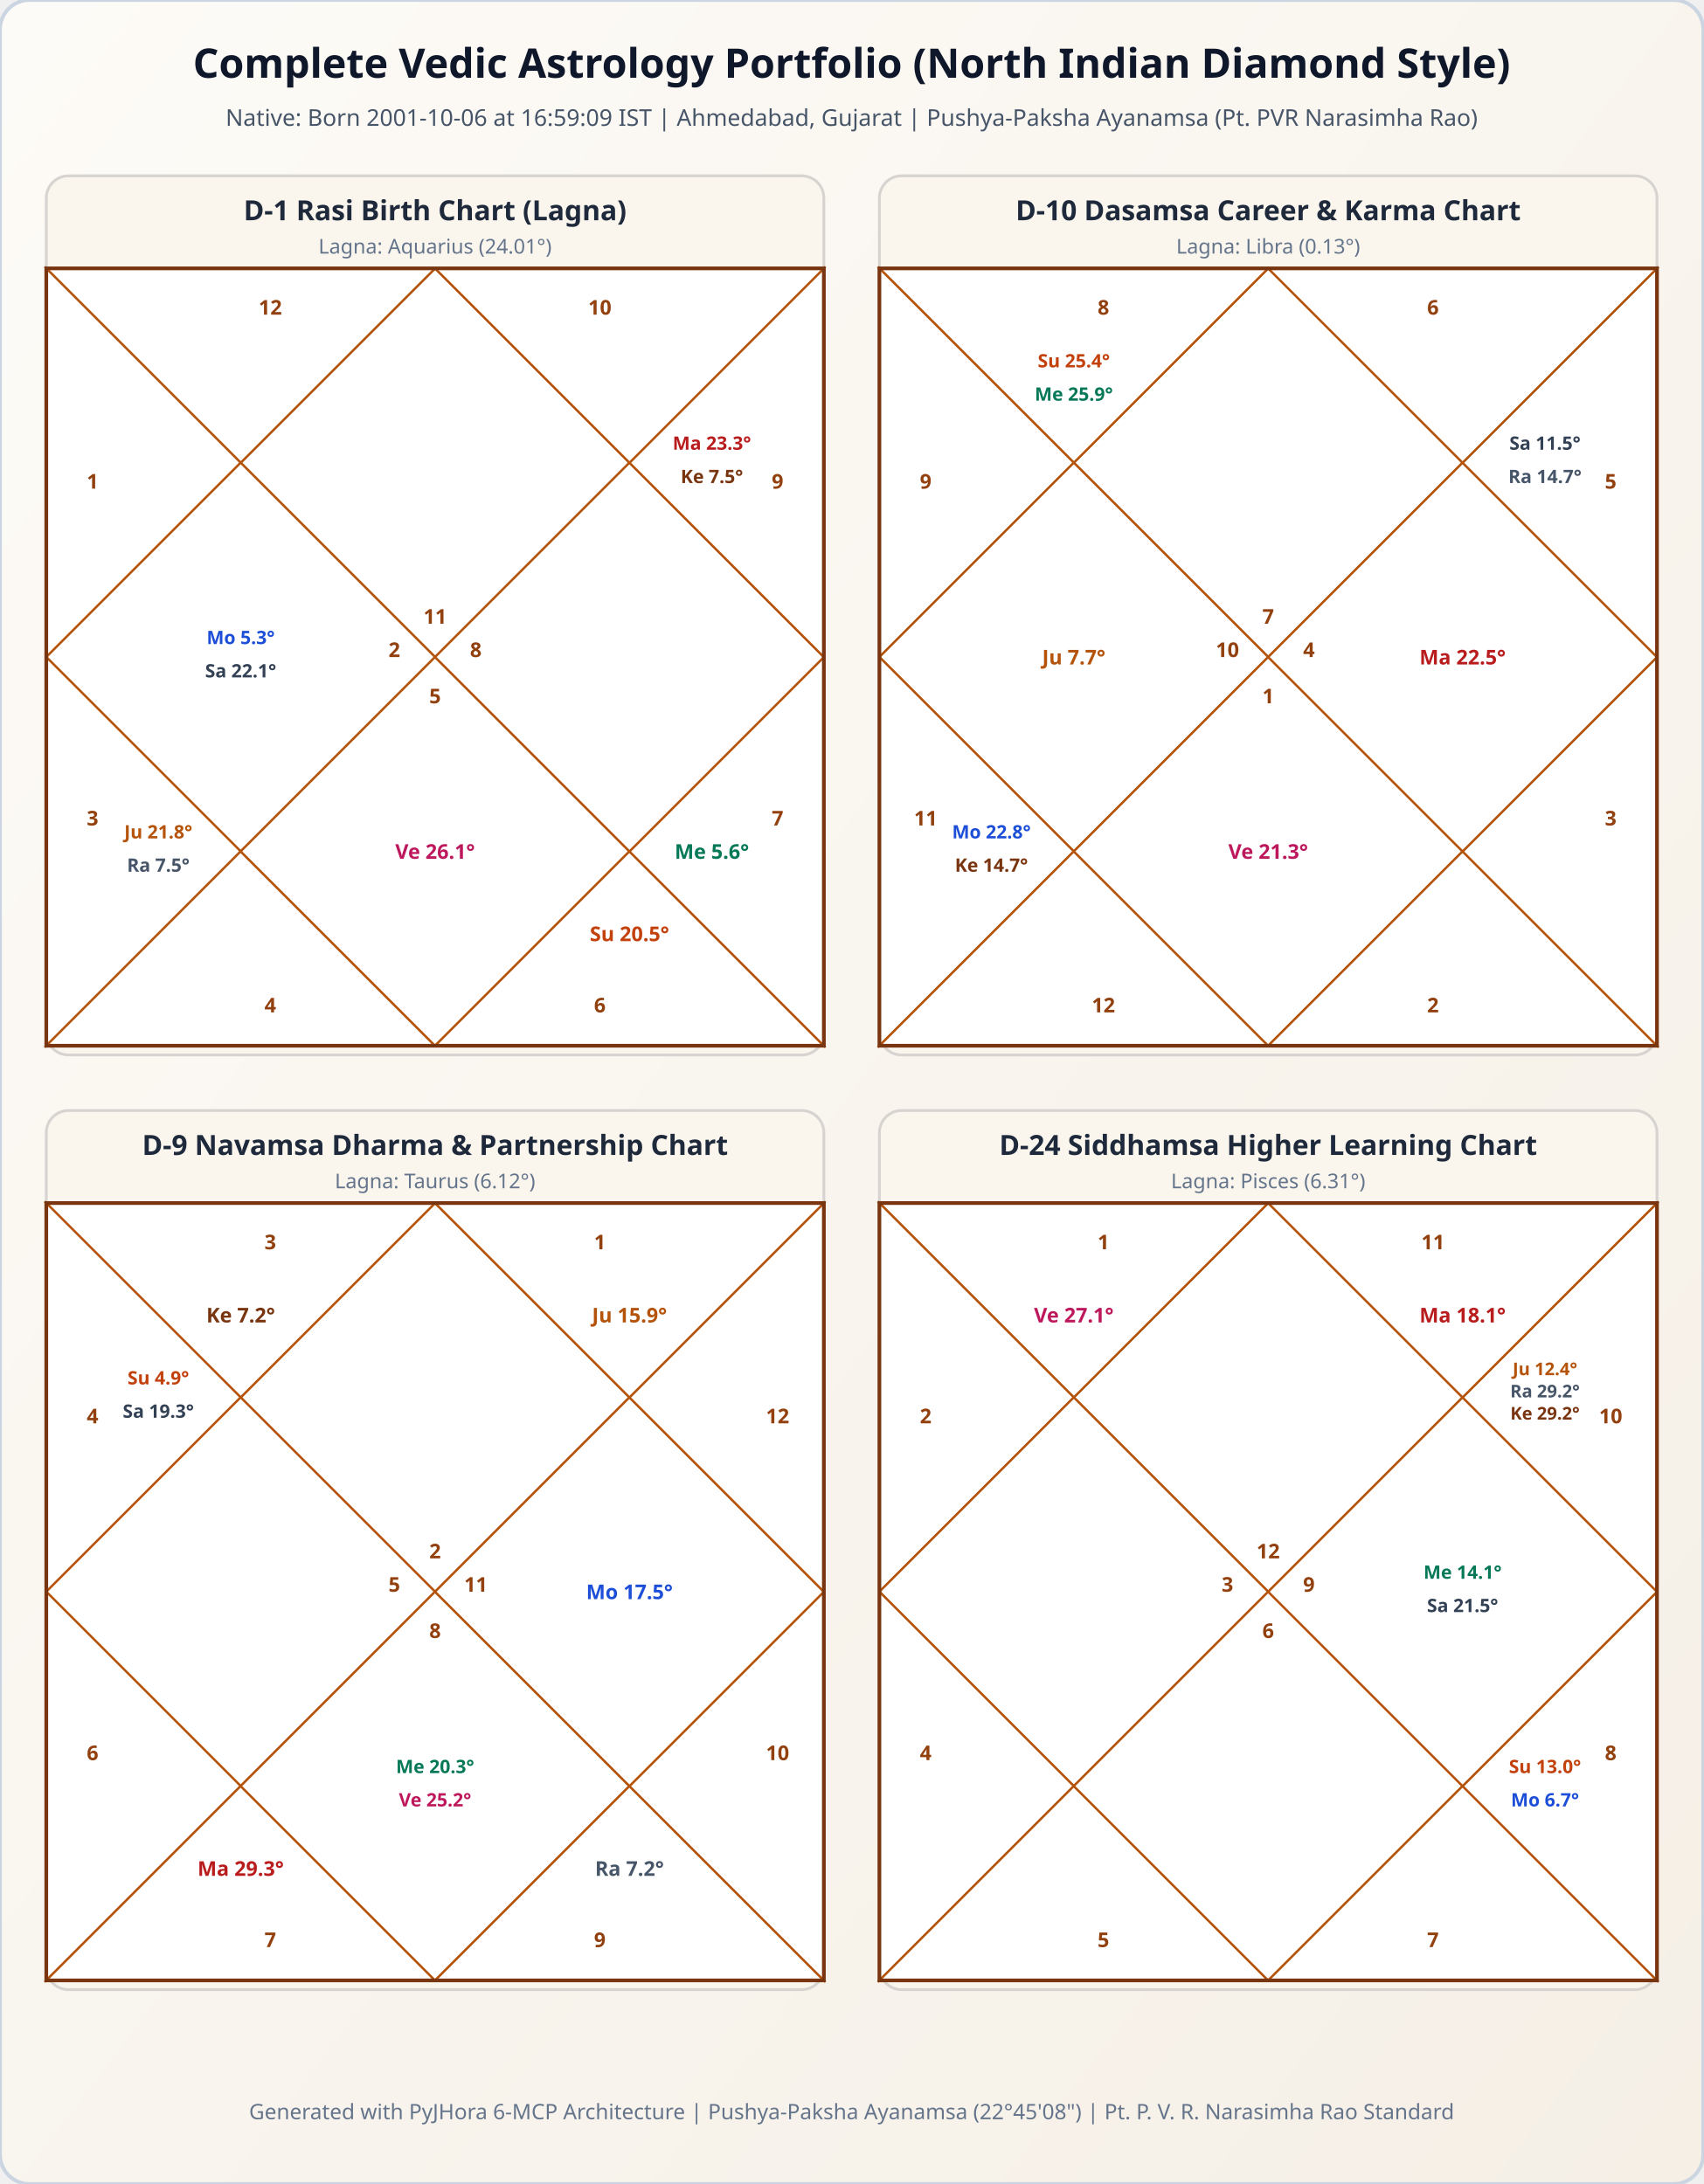
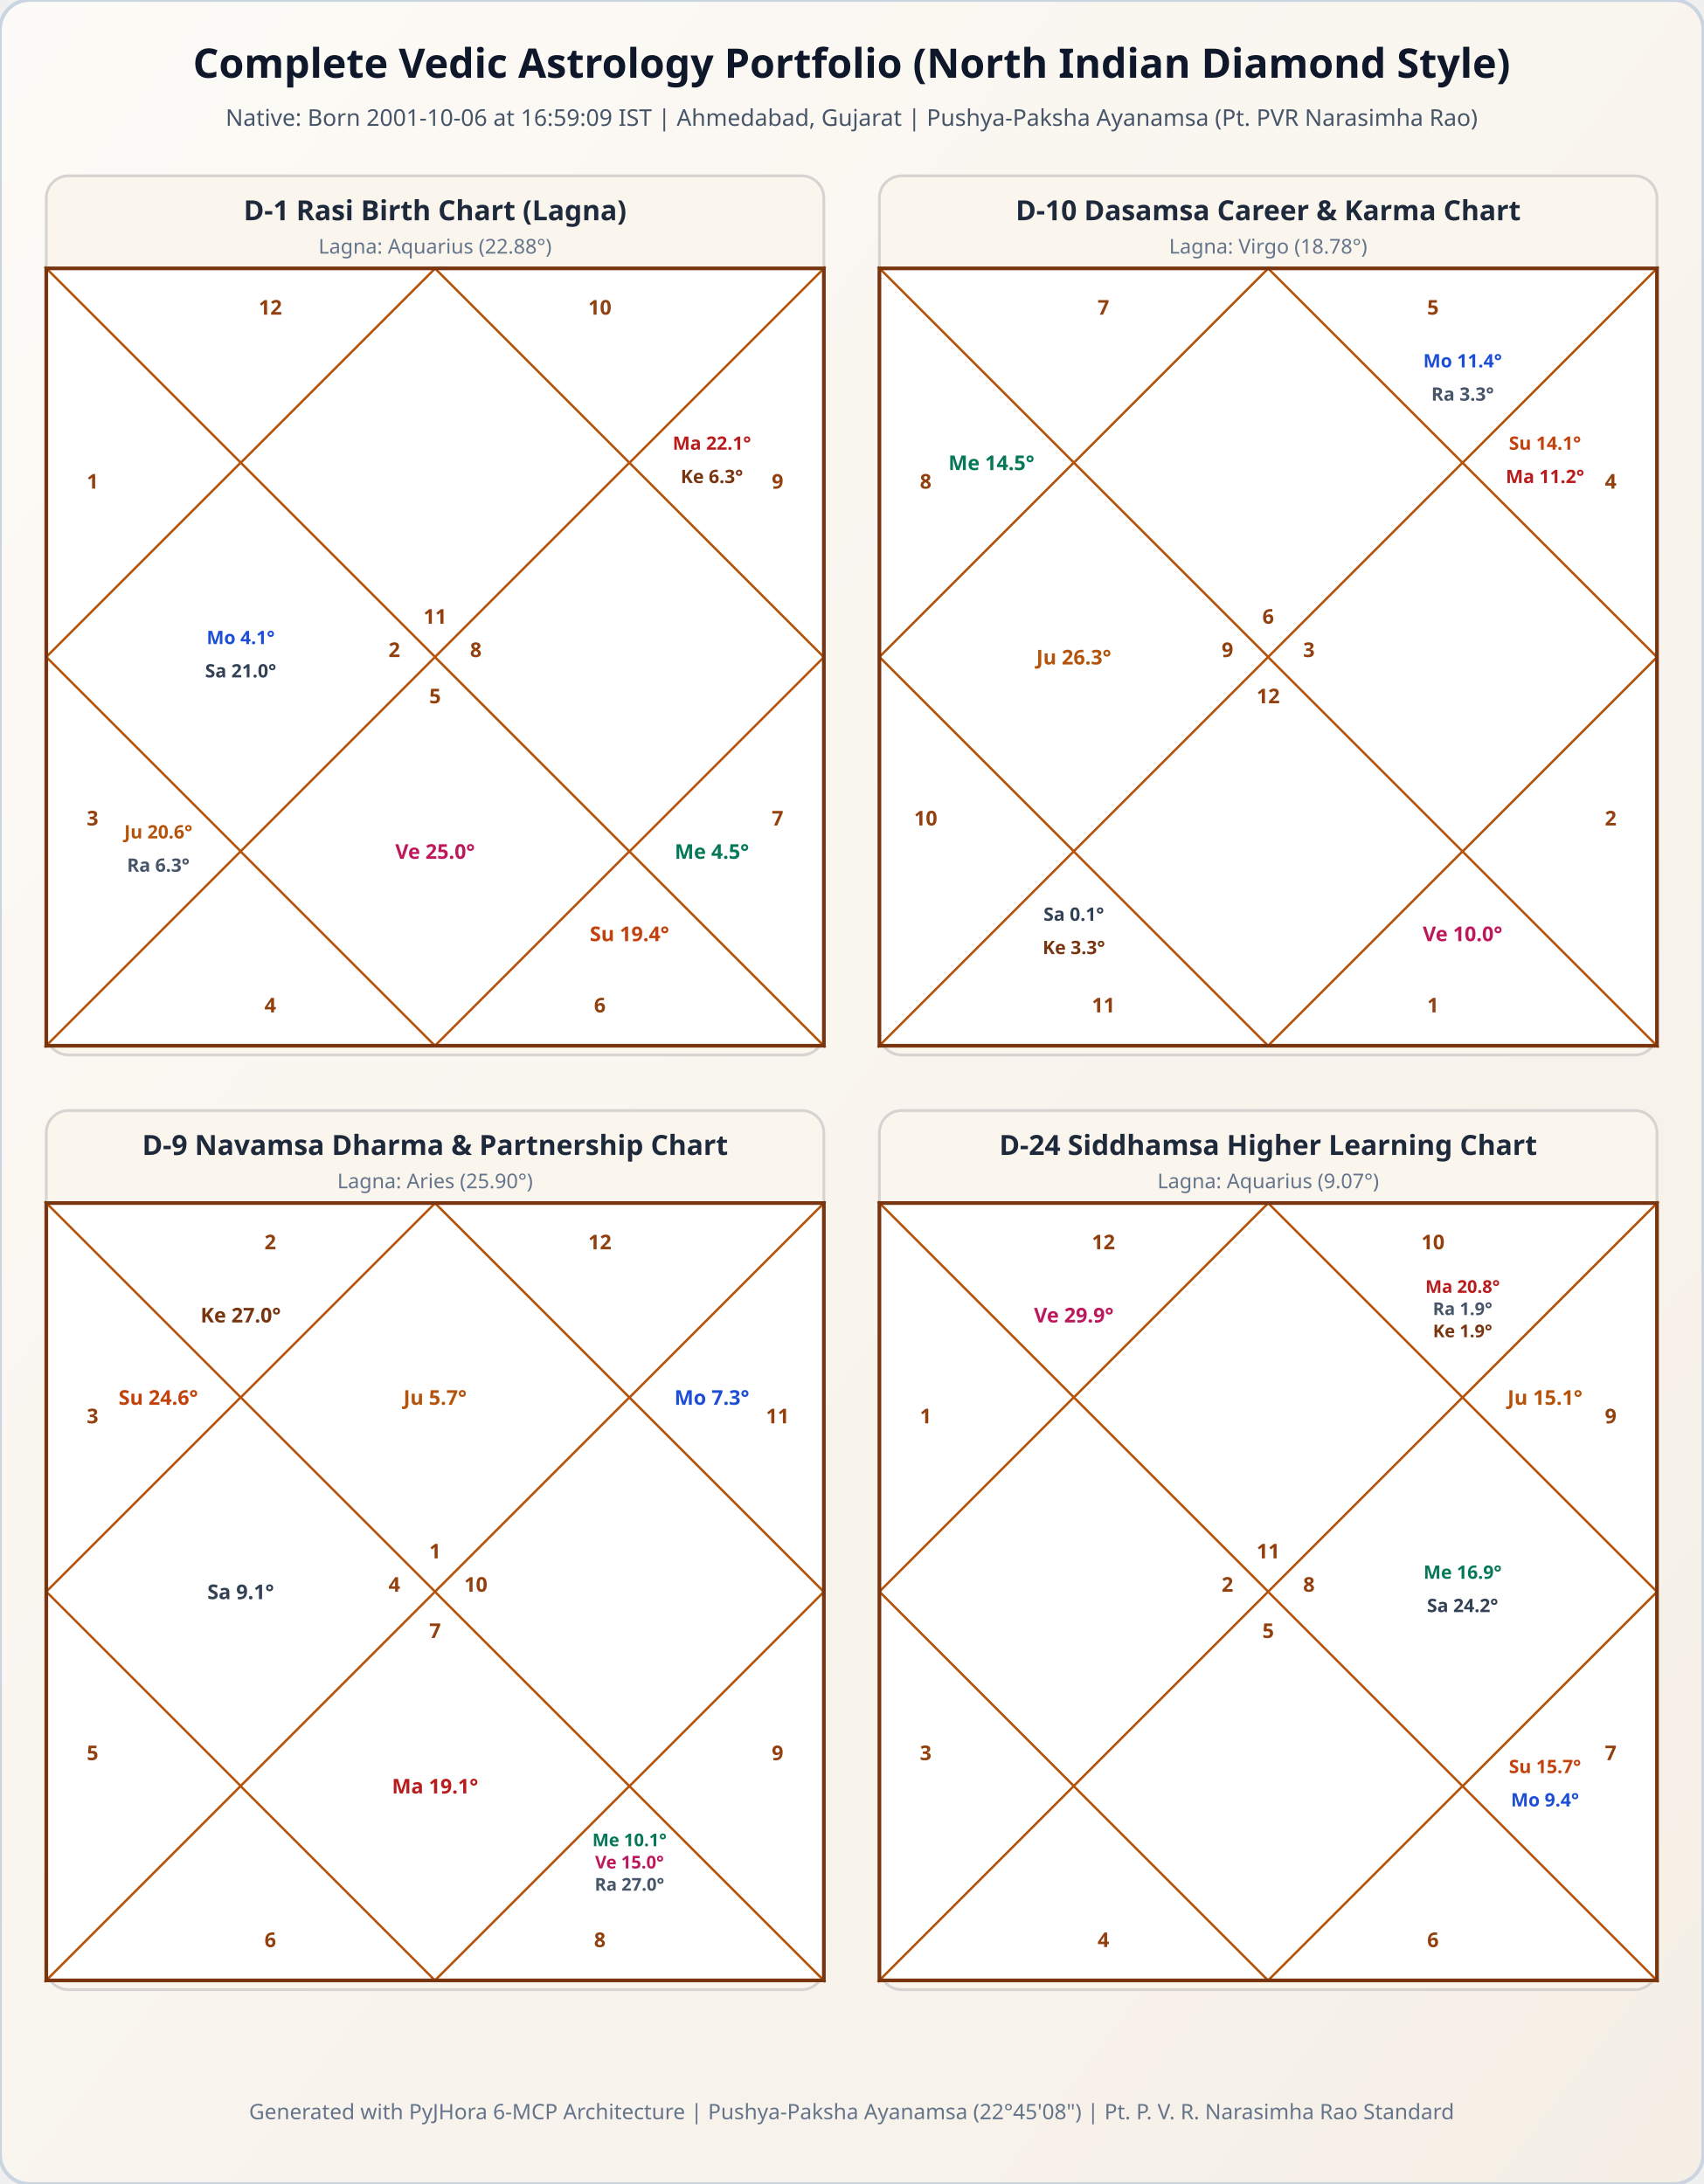
<svg xmlns="http://www.w3.org/2000/svg" baseProfile="full" height="1180px" version="1.1" viewBox="0 0 920 1180" width="920px">
  <defs>
    <linearGradient id="port_bg" x1="0" x2="1" y1="0" y2="1">
      <stop offset="0" stop-color="#fdfbf7" />
      <stop offset="1" stop-color="#f5efe6" />
    </linearGradient>
  </defs>
  <rect fill="url(#port_bg)" height="1180" rx="16" ry="16" stroke="#cbd5e1" stroke-width="2" width="920" x="0" y="0" />
  <text fill="#0f172a" font-family="system-ui, sans-serif" font-size="22px" font-weight="bold" text-anchor="middle" x="460" y="42">Complete Vedic Astrology Portfolio (North Indian Diamond Style)</text>
  <text fill="#475569" font-family="system-ui, sans-serif" font-size="12.5px" text-anchor="middle" x="460" y="68">Native: Born 2001-10-06 at 16:59:09 IST | Ahmedabad, Gujarat | Pushya-Paksha Ayanamsa (Pt. PVR Narasimha Rao)</text>
  <rect fill="#faf6ee" height="475" rx="12" ry="12" stroke="#d6d3d1" stroke-width="1.5" width="420" x="25" y="95" />
  <text fill="#1e293b" font-family="system-ui, sans-serif" font-size="15px" font-weight="bold" text-anchor="middle" x="235.0" y="119">D-1 Rasi Birth Chart (Lagna)</text>
-   <text fill="#64748b" font-family="system-ui, sans-serif" font-size="11px" text-anchor="middle" x="235.0" y="137">Lagna: Aquarius (24.01°)</text>
+   <text fill="#64748b" font-family="system-ui, sans-serif" font-size="11px" text-anchor="middle" x="235.0" y="137">Lagna: Aquarius (22.88°)</text>
  <polygon fill="#ffffff" points="235.0,145 340.0,250.0 235.0,355.0 130.0,250.0" stroke="#b45309" stroke-width="1.2" />
  <polygon fill="#ffffff" points="25,145 235.0,145 130.0,250.0" stroke="#b45309" stroke-width="1.2" />
  <polygon fill="#ffffff" points="25,145 130.0,250.0 25,355.0" stroke="#b45309" stroke-width="1.2" />
  <polygon fill="#ffffff" points="25,355.0 130.0,250.0 235.0,355.0 130.0,460.0" stroke="#b45309" stroke-width="1.2" />
  <polygon fill="#ffffff" points="25,355.0 130.0,460.0 25,565" stroke="#b45309" stroke-width="1.2" />
  <polygon fill="#ffffff" points="25,565 130.0,460.0 235.0,565" stroke="#b45309" stroke-width="1.2" />
  <polygon fill="#ffffff" points="235.0,355.0 340.0,460.0 235.0,565 130.0,460.0" stroke="#b45309" stroke-width="1.2" />
  <polygon fill="#ffffff" points="235.0,565 340.0,460.0 445,565" stroke="#b45309" stroke-width="1.2" />
  <polygon fill="#ffffff" points="445,565 340.0,460.0 445,355.0" stroke="#b45309" stroke-width="1.2" />
  <polygon fill="#ffffff" points="235.0,355.0 340.0,250.0 445,355.0 340.0,460.0" stroke="#b45309" stroke-width="1.2" />
  <polygon fill="#ffffff" points="445,355.0 340.0,250.0 445,145" stroke="#b45309" stroke-width="1.2" />
  <polygon fill="#ffffff" points="445,145 340.0,250.0 235.0,145" stroke="#b45309" stroke-width="1.2" />
  <rect fill="none" height="420" stroke="#78350f" stroke-width="2" width="420" x="25" y="145" />
  <text fill="#92400e" font-family="system-ui, sans-serif" font-size="11px" font-weight="bold" text-anchor="middle" x="235.0" y="337.0">11</text>
  <text fill="#92400e" font-family="system-ui, sans-serif" font-size="11px" font-weight="bold" text-anchor="middle" x="146.0" y="170">12</text>
  <text fill="#92400e" font-family="system-ui, sans-serif" font-size="11px" font-weight="bold" text-anchor="middle" x="50" y="264.0">1</text>
  <text fill="#92400e" font-family="system-ui, sans-serif" font-size="11px" font-weight="bold" text-anchor="middle" x="213.0" y="355.0">2</text>
  <text fill="#92400e" font-family="system-ui, sans-serif" font-size="11px" font-weight="bold" text-anchor="middle" x="50" y="446.0">3</text>
  <text fill="#92400e" font-family="system-ui, sans-serif" font-size="11px" font-weight="bold" text-anchor="middle" x="146.0" y="547">4</text>
  <text fill="#92400e" font-family="system-ui, sans-serif" font-size="11px" font-weight="bold" text-anchor="middle" x="235.0" y="380.0">5</text>
  <text fill="#92400e" font-family="system-ui, sans-serif" font-size="11px" font-weight="bold" text-anchor="middle" x="324.0" y="547">6</text>
  <text fill="#92400e" font-family="system-ui, sans-serif" font-size="11px" font-weight="bold" text-anchor="middle" x="420" y="446.0">7</text>
  <text fill="#92400e" font-family="system-ui, sans-serif" font-size="11px" font-weight="bold" text-anchor="middle" x="257.0" y="355.0">8</text>
  <text fill="#92400e" font-family="system-ui, sans-serif" font-size="11px" font-weight="bold" text-anchor="middle" x="420" y="264.0">9</text>
  <text fill="#92400e" font-family="system-ui, sans-serif" font-size="11px" font-weight="bold" text-anchor="middle" x="324.0" y="170">10</text>
-   <text fill="#1d4ed8" font-family="system-ui, sans-serif" font-size="10px" font-weight="bold" text-anchor="middle" x="130.0" y="348.0">Mo 5.3°</text>
-   <text fill="#334155" font-family="system-ui, sans-serif" font-size="10px" font-weight="bold" text-anchor="middle" x="130.0" y="366.0">Sa 22.1°</text>
-   <text fill="#b45309" font-family="system-ui, sans-serif" font-size="10px" font-weight="bold" text-anchor="middle" x="85.5" y="453.0">Ju 21.8°</text>
-   <text fill="#475569" font-family="system-ui, sans-serif" font-size="10px" font-weight="bold" text-anchor="middle" x="85.5" y="471.0">Ra 7.5°</text>
-   <text fill="#be185d" font-family="system-ui, sans-serif" font-size="11px" font-weight="bold" text-anchor="middle" x="235.0" y="464.0">Ve 26.1°</text>
-   <text fill="#c2410c" font-family="system-ui, sans-serif" font-size="11px" font-weight="bold" text-anchor="middle" x="340.0" y="508.5">Su 20.5°</text>
-   <text fill="#047857" font-family="system-ui, sans-serif" font-size="11px" font-weight="bold" text-anchor="middle" x="384.5" y="464.0">Me 5.6°</text>
-   <text fill="#b91c1c" font-family="system-ui, sans-serif" font-size="10px" font-weight="bold" text-anchor="middle" x="384.5" y="243.0">Ma 23.3°</text>
-   <text fill="#78350f" font-family="system-ui, sans-serif" font-size="10px" font-weight="bold" text-anchor="middle" x="384.5" y="261.0">Ke 7.5°</text>
+   <text fill="#1d4ed8" font-family="system-ui, sans-serif" font-size="10px" font-weight="bold" text-anchor="middle" x="130.0" y="348.0">Mo 4.1°</text>
+   <text fill="#334155" font-family="system-ui, sans-serif" font-size="10px" font-weight="bold" text-anchor="middle" x="130.0" y="366.0">Sa 21.0°</text>
+   <text fill="#b45309" font-family="system-ui, sans-serif" font-size="10px" font-weight="bold" text-anchor="middle" x="85.5" y="453.0">Ju 20.6°</text>
+   <text fill="#475569" font-family="system-ui, sans-serif" font-size="10px" font-weight="bold" text-anchor="middle" x="85.5" y="471.0">Ra 6.3°</text>
+   <text fill="#be185d" font-family="system-ui, sans-serif" font-size="11px" font-weight="bold" text-anchor="middle" x="235.0" y="464.0">Ve 25.0°</text>
+   <text fill="#c2410c" font-family="system-ui, sans-serif" font-size="11px" font-weight="bold" text-anchor="middle" x="340.0" y="508.5">Su 19.4°</text>
+   <text fill="#047857" font-family="system-ui, sans-serif" font-size="11px" font-weight="bold" text-anchor="middle" x="384.5" y="464.0">Me 4.5°</text>
+   <text fill="#b91c1c" font-family="system-ui, sans-serif" font-size="10px" font-weight="bold" text-anchor="middle" x="384.5" y="243.0">Ma 22.1°</text>
+   <text fill="#78350f" font-family="system-ui, sans-serif" font-size="10px" font-weight="bold" text-anchor="middle" x="384.5" y="261.0">Ke 6.3°</text>
  <rect fill="#faf6ee" height="475" rx="12" ry="12" stroke="#d6d3d1" stroke-width="1.5" width="420" x="475" y="95" />
  <text fill="#1e293b" font-family="system-ui, sans-serif" font-size="15px" font-weight="bold" text-anchor="middle" x="685.0" y="119">D-10 Dasamsa Career &amp; Karma Chart</text>
-   <text fill="#64748b" font-family="system-ui, sans-serif" font-size="11px" text-anchor="middle" x="685.0" y="137">Lagna: Libra (0.13°)</text>
+   <text fill="#64748b" font-family="system-ui, sans-serif" font-size="11px" text-anchor="middle" x="685.0" y="137">Lagna: Virgo (18.78°)</text>
  <polygon fill="#ffffff" points="685.0,145 790.0,250.0 685.0,355.0 580.0,250.0" stroke="#b45309" stroke-width="1.2" />
  <polygon fill="#ffffff" points="475,145 685.0,145 580.0,250.0" stroke="#b45309" stroke-width="1.2" />
  <polygon fill="#ffffff" points="475,145 580.0,250.0 475,355.0" stroke="#b45309" stroke-width="1.2" />
  <polygon fill="#ffffff" points="475,355.0 580.0,250.0 685.0,355.0 580.0,460.0" stroke="#b45309" stroke-width="1.2" />
  <polygon fill="#ffffff" points="475,355.0 580.0,460.0 475,565" stroke="#b45309" stroke-width="1.2" />
  <polygon fill="#ffffff" points="475,565 580.0,460.0 685.0,565" stroke="#b45309" stroke-width="1.2" />
  <polygon fill="#ffffff" points="685.0,355.0 790.0,460.0 685.0,565 580.0,460.0" stroke="#b45309" stroke-width="1.2" />
  <polygon fill="#ffffff" points="685.0,565 790.0,460.0 895,565" stroke="#b45309" stroke-width="1.2" />
  <polygon fill="#ffffff" points="895,565 790.0,460.0 895,355.0" stroke="#b45309" stroke-width="1.2" />
  <polygon fill="#ffffff" points="685.0,355.0 790.0,250.0 895,355.0 790.0,460.0" stroke="#b45309" stroke-width="1.2" />
  <polygon fill="#ffffff" points="895,355.0 790.0,250.0 895,145" stroke="#b45309" stroke-width="1.2" />
  <polygon fill="#ffffff" points="895,145 790.0,250.0 685.0,145" stroke="#b45309" stroke-width="1.2" />
  <rect fill="none" height="420" stroke="#78350f" stroke-width="2" width="420" x="475" y="145" />
-   <text fill="#92400e" font-family="system-ui, sans-serif" font-size="11px" font-weight="bold" text-anchor="middle" x="685.0" y="337.0">7</text>
-   <text fill="#92400e" font-family="system-ui, sans-serif" font-size="11px" font-weight="bold" text-anchor="middle" x="596.0" y="170">8</text>
-   <text fill="#92400e" font-family="system-ui, sans-serif" font-size="11px" font-weight="bold" text-anchor="middle" x="500" y="264.0">9</text>
-   <text fill="#92400e" font-family="system-ui, sans-serif" font-size="11px" font-weight="bold" text-anchor="middle" x="663.0" y="355.0">10</text>
-   <text fill="#92400e" font-family="system-ui, sans-serif" font-size="11px" font-weight="bold" text-anchor="middle" x="500" y="446.0">11</text>
-   <text fill="#92400e" font-family="system-ui, sans-serif" font-size="11px" font-weight="bold" text-anchor="middle" x="596.0" y="547">12</text>
-   <text fill="#92400e" font-family="system-ui, sans-serif" font-size="11px" font-weight="bold" text-anchor="middle" x="685.0" y="380.0">1</text>
-   <text fill="#92400e" font-family="system-ui, sans-serif" font-size="11px" font-weight="bold" text-anchor="middle" x="774.0" y="547">2</text>
-   <text fill="#92400e" font-family="system-ui, sans-serif" font-size="11px" font-weight="bold" text-anchor="middle" x="870" y="446.0">3</text>
-   <text fill="#92400e" font-family="system-ui, sans-serif" font-size="11px" font-weight="bold" text-anchor="middle" x="707.0" y="355.0">4</text>
-   <text fill="#92400e" font-family="system-ui, sans-serif" font-size="11px" font-weight="bold" text-anchor="middle" x="870" y="264.0">5</text>
-   <text fill="#92400e" font-family="system-ui, sans-serif" font-size="11px" font-weight="bold" text-anchor="middle" x="774.0" y="170">6</text>
-   <text fill="#c2410c" font-family="system-ui, sans-serif" font-size="10px" font-weight="bold" text-anchor="middle" x="580.0" y="198.5">Su 25.4°</text>
-   <text fill="#047857" font-family="system-ui, sans-serif" font-size="10px" font-weight="bold" text-anchor="middle" x="580.0" y="216.5">Me 25.9°</text>
-   <text fill="#b45309" font-family="system-ui, sans-serif" font-size="11px" font-weight="bold" text-anchor="middle" x="580.0" y="359.0">Ju 7.7°</text>
-   <text fill="#1d4ed8" font-family="system-ui, sans-serif" font-size="10px" font-weight="bold" text-anchor="middle" x="535.5" y="453.0">Mo 22.8°</text>
-   <text fill="#78350f" font-family="system-ui, sans-serif" font-size="10px" font-weight="bold" text-anchor="middle" x="535.5" y="471.0">Ke 14.7°</text>
-   <text fill="#be185d" font-family="system-ui, sans-serif" font-size="11px" font-weight="bold" text-anchor="middle" x="685.0" y="464.0">Ve 21.3°</text>
-   <text fill="#b91c1c" font-family="system-ui, sans-serif" font-size="11px" font-weight="bold" text-anchor="middle" x="790.0" y="359.0">Ma 22.5°</text>
-   <text fill="#334155" font-family="system-ui, sans-serif" font-size="10px" font-weight="bold" text-anchor="middle" x="834.5" y="243.0">Sa 11.5°</text>
-   <text fill="#475569" font-family="system-ui, sans-serif" font-size="10px" font-weight="bold" text-anchor="middle" x="834.5" y="261.0">Ra 14.7°</text>
+   <text fill="#92400e" font-family="system-ui, sans-serif" font-size="11px" font-weight="bold" text-anchor="middle" x="685.0" y="337.0">6</text>
+   <text fill="#92400e" font-family="system-ui, sans-serif" font-size="11px" font-weight="bold" text-anchor="middle" x="596.0" y="170">7</text>
+   <text fill="#92400e" font-family="system-ui, sans-serif" font-size="11px" font-weight="bold" text-anchor="middle" x="500" y="264.0">8</text>
+   <text fill="#92400e" font-family="system-ui, sans-serif" font-size="11px" font-weight="bold" text-anchor="middle" x="663.0" y="355.0">9</text>
+   <text fill="#92400e" font-family="system-ui, sans-serif" font-size="11px" font-weight="bold" text-anchor="middle" x="500" y="446.0">10</text>
+   <text fill="#92400e" font-family="system-ui, sans-serif" font-size="11px" font-weight="bold" text-anchor="middle" x="596.0" y="547">11</text>
+   <text fill="#92400e" font-family="system-ui, sans-serif" font-size="11px" font-weight="bold" text-anchor="middle" x="685.0" y="380.0">12</text>
+   <text fill="#92400e" font-family="system-ui, sans-serif" font-size="11px" font-weight="bold" text-anchor="middle" x="774.0" y="547">1</text>
+   <text fill="#92400e" font-family="system-ui, sans-serif" font-size="11px" font-weight="bold" text-anchor="middle" x="870" y="446.0">2</text>
+   <text fill="#92400e" font-family="system-ui, sans-serif" font-size="11px" font-weight="bold" text-anchor="middle" x="707.0" y="355.0">3</text>
+   <text fill="#92400e" font-family="system-ui, sans-serif" font-size="11px" font-weight="bold" text-anchor="middle" x="870" y="264.0">4</text>
+   <text fill="#92400e" font-family="system-ui, sans-serif" font-size="11px" font-weight="bold" text-anchor="middle" x="774.0" y="170">5</text>
+   <text fill="#047857" font-family="system-ui, sans-serif" font-size="11px" font-weight="bold" text-anchor="middle" x="535.5" y="254.0">Me 14.5°</text>
+   <text fill="#b45309" font-family="system-ui, sans-serif" font-size="11px" font-weight="bold" text-anchor="middle" x="580.0" y="359.0">Ju 26.3°</text>
+   <text fill="#334155" font-family="system-ui, sans-serif" font-size="10px" font-weight="bold" text-anchor="middle" x="580.0" y="497.5">Sa 0.1°</text>
+   <text fill="#78350f" font-family="system-ui, sans-serif" font-size="10px" font-weight="bold" text-anchor="middle" x="580.0" y="515.5">Ke 3.3°</text>
+   <text fill="#be185d" font-family="system-ui, sans-serif" font-size="11px" font-weight="bold" text-anchor="middle" x="790.0" y="508.5">Ve 10.0°</text>
+   <text fill="#c2410c" font-family="system-ui, sans-serif" font-size="10px" font-weight="bold" text-anchor="middle" x="834.5" y="243.0">Su 14.1°</text>
+   <text fill="#b91c1c" font-family="system-ui, sans-serif" font-size="10px" font-weight="bold" text-anchor="middle" x="834.5" y="261.0">Ma 11.2°</text>
+   <text fill="#1d4ed8" font-family="system-ui, sans-serif" font-size="10px" font-weight="bold" text-anchor="middle" x="790.0" y="198.5">Mo 11.4°</text>
+   <text fill="#475569" font-family="system-ui, sans-serif" font-size="10px" font-weight="bold" text-anchor="middle" x="790.0" y="216.5">Ra 3.3°</text>
  <rect fill="#faf6ee" height="475" rx="12" ry="12" stroke="#d6d3d1" stroke-width="1.5" width="420" x="25" y="600" />
  <text fill="#1e293b" font-family="system-ui, sans-serif" font-size="15px" font-weight="bold" text-anchor="middle" x="235.0" y="624">D-9 Navamsa Dharma &amp; Partnership Chart</text>
-   <text fill="#64748b" font-family="system-ui, sans-serif" font-size="11px" text-anchor="middle" x="235.0" y="642">Lagna: Taurus (6.12°)</text>
+   <text fill="#64748b" font-family="system-ui, sans-serif" font-size="11px" text-anchor="middle" x="235.0" y="642">Lagna: Aries (25.90°)</text>
  <polygon fill="#ffffff" points="235.0,650 340.0,755.0 235.0,860.0 130.0,755.0" stroke="#b45309" stroke-width="1.2" />
  <polygon fill="#ffffff" points="25,650 235.0,650 130.0,755.0" stroke="#b45309" stroke-width="1.2" />
  <polygon fill="#ffffff" points="25,650 130.0,755.0 25,860.0" stroke="#b45309" stroke-width="1.2" />
  <polygon fill="#ffffff" points="25,860.0 130.0,755.0 235.0,860.0 130.0,965.0" stroke="#b45309" stroke-width="1.2" />
  <polygon fill="#ffffff" points="25,860.0 130.0,965.0 25,1070" stroke="#b45309" stroke-width="1.2" />
  <polygon fill="#ffffff" points="25,1070 130.0,965.0 235.0,1070" stroke="#b45309" stroke-width="1.2" />
  <polygon fill="#ffffff" points="235.0,860.0 340.0,965.0 235.0,1070 130.0,965.0" stroke="#b45309" stroke-width="1.2" />
  <polygon fill="#ffffff" points="235.0,1070 340.0,965.0 445,1070" stroke="#b45309" stroke-width="1.2" />
  <polygon fill="#ffffff" points="445,1070 340.0,965.0 445,860.0" stroke="#b45309" stroke-width="1.2" />
  <polygon fill="#ffffff" points="235.0,860.0 340.0,755.0 445,860.0 340.0,965.0" stroke="#b45309" stroke-width="1.2" />
  <polygon fill="#ffffff" points="445,860.0 340.0,755.0 445,650" stroke="#b45309" stroke-width="1.2" />
  <polygon fill="#ffffff" points="445,650 340.0,755.0 235.0,650" stroke="#b45309" stroke-width="1.2" />
  <rect fill="none" height="420" stroke="#78350f" stroke-width="2" width="420" x="25" y="650" />
-   <text fill="#92400e" font-family="system-ui, sans-serif" font-size="11px" font-weight="bold" text-anchor="middle" x="235.0" y="842.0">2</text>
-   <text fill="#92400e" font-family="system-ui, sans-serif" font-size="11px" font-weight="bold" text-anchor="middle" x="146.0" y="675">3</text>
-   <text fill="#92400e" font-family="system-ui, sans-serif" font-size="11px" font-weight="bold" text-anchor="middle" x="50" y="769.0">4</text>
-   <text fill="#92400e" font-family="system-ui, sans-serif" font-size="11px" font-weight="bold" text-anchor="middle" x="213.0" y="860.0">5</text>
-   <text fill="#92400e" font-family="system-ui, sans-serif" font-size="11px" font-weight="bold" text-anchor="middle" x="50" y="951.0">6</text>
-   <text fill="#92400e" font-family="system-ui, sans-serif" font-size="11px" font-weight="bold" text-anchor="middle" x="146.0" y="1052">7</text>
-   <text fill="#92400e" font-family="system-ui, sans-serif" font-size="11px" font-weight="bold" text-anchor="middle" x="235.0" y="885.0">8</text>
-   <text fill="#92400e" font-family="system-ui, sans-serif" font-size="11px" font-weight="bold" text-anchor="middle" x="324.0" y="1052">9</text>
-   <text fill="#92400e" font-family="system-ui, sans-serif" font-size="11px" font-weight="bold" text-anchor="middle" x="420" y="951.0">10</text>
-   <text fill="#92400e" font-family="system-ui, sans-serif" font-size="11px" font-weight="bold" text-anchor="middle" x="257.0" y="860.0">11</text>
-   <text fill="#92400e" font-family="system-ui, sans-serif" font-size="11px" font-weight="bold" text-anchor="middle" x="420" y="769.0">12</text>
-   <text fill="#92400e" font-family="system-ui, sans-serif" font-size="11px" font-weight="bold" text-anchor="middle" x="324.0" y="675">1</text>
-   <text fill="#78350f" font-family="system-ui, sans-serif" font-size="11px" font-weight="bold" text-anchor="middle" x="130.0" y="714.5">Ke 7.2°</text>
-   <text fill="#c2410c" font-family="system-ui, sans-serif" font-size="10px" font-weight="bold" text-anchor="middle" x="85.5" y="748.0">Su 4.9°</text>
-   <text fill="#334155" font-family="system-ui, sans-serif" font-size="10px" font-weight="bold" text-anchor="middle" x="85.5" y="766.0">Sa 19.3°</text>
-   <text fill="#b91c1c" font-family="system-ui, sans-serif" font-size="11px" font-weight="bold" text-anchor="middle" x="130.0" y="1013.5">Ma 29.3°</text>
-   <text fill="#047857" font-family="system-ui, sans-serif" font-size="10px" font-weight="bold" text-anchor="middle" x="235.0" y="958.0">Me 20.3°</text>
-   <text fill="#be185d" font-family="system-ui, sans-serif" font-size="10px" font-weight="bold" text-anchor="middle" x="235.0" y="976.0">Ve 25.2°</text>
-   <text fill="#475569" font-family="system-ui, sans-serif" font-size="11px" font-weight="bold" text-anchor="middle" x="340.0" y="1013.5">Ra 7.2°</text>
-   <text fill="#1d4ed8" font-family="system-ui, sans-serif" font-size="11px" font-weight="bold" text-anchor="middle" x="340.0" y="864.0">Mo 17.5°</text>
-   <text fill="#b45309" font-family="system-ui, sans-serif" font-size="11px" font-weight="bold" text-anchor="middle" x="340.0" y="714.5">Ju 15.9°</text>
+   <text fill="#92400e" font-family="system-ui, sans-serif" font-size="11px" font-weight="bold" text-anchor="middle" x="235.0" y="842.0">1</text>
+   <text fill="#92400e" font-family="system-ui, sans-serif" font-size="11px" font-weight="bold" text-anchor="middle" x="146.0" y="675">2</text>
+   <text fill="#92400e" font-family="system-ui, sans-serif" font-size="11px" font-weight="bold" text-anchor="middle" x="50" y="769.0">3</text>
+   <text fill="#92400e" font-family="system-ui, sans-serif" font-size="11px" font-weight="bold" text-anchor="middle" x="213.0" y="860.0">4</text>
+   <text fill="#92400e" font-family="system-ui, sans-serif" font-size="11px" font-weight="bold" text-anchor="middle" x="50" y="951.0">5</text>
+   <text fill="#92400e" font-family="system-ui, sans-serif" font-size="11px" font-weight="bold" text-anchor="middle" x="146.0" y="1052">6</text>
+   <text fill="#92400e" font-family="system-ui, sans-serif" font-size="11px" font-weight="bold" text-anchor="middle" x="235.0" y="885.0">7</text>
+   <text fill="#92400e" font-family="system-ui, sans-serif" font-size="11px" font-weight="bold" text-anchor="middle" x="324.0" y="1052">8</text>
+   <text fill="#92400e" font-family="system-ui, sans-serif" font-size="11px" font-weight="bold" text-anchor="middle" x="420" y="951.0">9</text>
+   <text fill="#92400e" font-family="system-ui, sans-serif" font-size="11px" font-weight="bold" text-anchor="middle" x="257.0" y="860.0">10</text>
+   <text fill="#92400e" font-family="system-ui, sans-serif" font-size="11px" font-weight="bold" text-anchor="middle" x="420" y="769.0">11</text>
+   <text fill="#92400e" font-family="system-ui, sans-serif" font-size="11px" font-weight="bold" text-anchor="middle" x="324.0" y="675">12</text>
+   <text fill="#b45309" font-family="system-ui, sans-serif" font-size="11px" font-weight="bold" text-anchor="middle" x="235.0" y="759.0">Ju 5.7°</text>
+   <text fill="#78350f" font-family="system-ui, sans-serif" font-size="11px" font-weight="bold" text-anchor="middle" x="130.0" y="714.5">Ke 27.0°</text>
+   <text fill="#c2410c" font-family="system-ui, sans-serif" font-size="11px" font-weight="bold" text-anchor="middle" x="85.5" y="759.0">Su 24.6°</text>
+   <text fill="#334155" font-family="system-ui, sans-serif" font-size="11px" font-weight="bold" text-anchor="middle" x="130.0" y="864.0">Sa 9.1°</text>
+   <text fill="#b91c1c" font-family="system-ui, sans-serif" font-size="11px" font-weight="bold" text-anchor="middle" x="235.0" y="969.0">Ma 19.1°</text>
+   <text fill="#047857" font-family="system-ui, sans-serif" font-size="9.5px" font-weight="bold" text-anchor="middle" x="340.0" y="997.5">Me 10.1°</text>
+   <text fill="#be185d" font-family="system-ui, sans-serif" font-size="9.5px" font-weight="bold" text-anchor="middle" x="340.0" y="1009.5">Ve 15.0°</text>
+   <text fill="#475569" font-family="system-ui, sans-serif" font-size="9.5px" font-weight="bold" text-anchor="middle" x="340.0" y="1021.5">Ra 27.0°</text>
+   <text fill="#1d4ed8" font-family="system-ui, sans-serif" font-size="11px" font-weight="bold" text-anchor="middle" x="384.5" y="759.0">Mo 7.3°</text>
  <rect fill="#faf6ee" height="475" rx="12" ry="12" stroke="#d6d3d1" stroke-width="1.5" width="420" x="475" y="600" />
  <text fill="#1e293b" font-family="system-ui, sans-serif" font-size="15px" font-weight="bold" text-anchor="middle" x="685.0" y="624">D-24 Siddhamsa Higher Learning Chart</text>
-   <text fill="#64748b" font-family="system-ui, sans-serif" font-size="11px" text-anchor="middle" x="685.0" y="642">Lagna: Pisces (6.31°)</text>
+   <text fill="#64748b" font-family="system-ui, sans-serif" font-size="11px" text-anchor="middle" x="685.0" y="642">Lagna: Aquarius (9.07°)</text>
  <polygon fill="#ffffff" points="685.0,650 790.0,755.0 685.0,860.0 580.0,755.0" stroke="#b45309" stroke-width="1.2" />
  <polygon fill="#ffffff" points="475,650 685.0,650 580.0,755.0" stroke="#b45309" stroke-width="1.2" />
  <polygon fill="#ffffff" points="475,650 580.0,755.0 475,860.0" stroke="#b45309" stroke-width="1.2" />
  <polygon fill="#ffffff" points="475,860.0 580.0,755.0 685.0,860.0 580.0,965.0" stroke="#b45309" stroke-width="1.2" />
  <polygon fill="#ffffff" points="475,860.0 580.0,965.0 475,1070" stroke="#b45309" stroke-width="1.2" />
  <polygon fill="#ffffff" points="475,1070 580.0,965.0 685.0,1070" stroke="#b45309" stroke-width="1.2" />
  <polygon fill="#ffffff" points="685.0,860.0 790.0,965.0 685.0,1070 580.0,965.0" stroke="#b45309" stroke-width="1.2" />
  <polygon fill="#ffffff" points="685.0,1070 790.0,965.0 895,1070" stroke="#b45309" stroke-width="1.2" />
  <polygon fill="#ffffff" points="895,1070 790.0,965.0 895,860.0" stroke="#b45309" stroke-width="1.2" />
  <polygon fill="#ffffff" points="685.0,860.0 790.0,755.0 895,860.0 790.0,965.0" stroke="#b45309" stroke-width="1.2" />
  <polygon fill="#ffffff" points="895,860.0 790.0,755.0 895,650" stroke="#b45309" stroke-width="1.2" />
  <polygon fill="#ffffff" points="895,650 790.0,755.0 685.0,650" stroke="#b45309" stroke-width="1.2" />
  <rect fill="none" height="420" stroke="#78350f" stroke-width="2" width="420" x="475" y="650" />
-   <text fill="#92400e" font-family="system-ui, sans-serif" font-size="11px" font-weight="bold" text-anchor="middle" x="685.0" y="842.0">12</text>
-   <text fill="#92400e" font-family="system-ui, sans-serif" font-size="11px" font-weight="bold" text-anchor="middle" x="596.0" y="675">1</text>
-   <text fill="#92400e" font-family="system-ui, sans-serif" font-size="11px" font-weight="bold" text-anchor="middle" x="500" y="769.0">2</text>
-   <text fill="#92400e" font-family="system-ui, sans-serif" font-size="11px" font-weight="bold" text-anchor="middle" x="663.0" y="860.0">3</text>
-   <text fill="#92400e" font-family="system-ui, sans-serif" font-size="11px" font-weight="bold" text-anchor="middle" x="500" y="951.0">4</text>
-   <text fill="#92400e" font-family="system-ui, sans-serif" font-size="11px" font-weight="bold" text-anchor="middle" x="596.0" y="1052">5</text>
-   <text fill="#92400e" font-family="system-ui, sans-serif" font-size="11px" font-weight="bold" text-anchor="middle" x="685.0" y="885.0">6</text>
-   <text fill="#92400e" font-family="system-ui, sans-serif" font-size="11px" font-weight="bold" text-anchor="middle" x="774.0" y="1052">7</text>
-   <text fill="#92400e" font-family="system-ui, sans-serif" font-size="11px" font-weight="bold" text-anchor="middle" x="870" y="951.0">8</text>
-   <text fill="#92400e" font-family="system-ui, sans-serif" font-size="11px" font-weight="bold" text-anchor="middle" x="707.0" y="860.0">9</text>
-   <text fill="#92400e" font-family="system-ui, sans-serif" font-size="11px" font-weight="bold" text-anchor="middle" x="870" y="769.0">10</text>
-   <text fill="#92400e" font-family="system-ui, sans-serif" font-size="11px" font-weight="bold" text-anchor="middle" x="774.0" y="675">11</text>
-   <text fill="#be185d" font-family="system-ui, sans-serif" font-size="11px" font-weight="bold" text-anchor="middle" x="580.0" y="714.5">Ve 27.1°</text>
-   <text fill="#c2410c" font-family="system-ui, sans-serif" font-size="10px" font-weight="bold" text-anchor="middle" x="834.5" y="958.0">Su 13.0°</text>
-   <text fill="#1d4ed8" font-family="system-ui, sans-serif" font-size="10px" font-weight="bold" text-anchor="middle" x="834.5" y="976.0">Mo 6.7°</text>
-   <text fill="#047857" font-family="system-ui, sans-serif" font-size="10px" font-weight="bold" text-anchor="middle" x="790.0" y="853.0">Me 14.1°</text>
-   <text fill="#334155" font-family="system-ui, sans-serif" font-size="10px" font-weight="bold" text-anchor="middle" x="790.0" y="871.0">Sa 21.5°</text>
-   <text fill="#b45309" font-family="system-ui, sans-serif" font-size="9.5px" font-weight="bold" text-anchor="middle" x="834.5" y="743.0">Ju 12.4°</text>
-   <text fill="#475569" font-family="system-ui, sans-serif" font-size="9.5px" font-weight="bold" text-anchor="middle" x="834.5" y="755.0">Ra 29.2°</text>
-   <text fill="#78350f" font-family="system-ui, sans-serif" font-size="9.5px" font-weight="bold" text-anchor="middle" x="834.5" y="767.0">Ke 29.2°</text>
-   <text fill="#b91c1c" font-family="system-ui, sans-serif" font-size="11px" font-weight="bold" text-anchor="middle" x="790.0" y="714.5">Ma 18.1°</text>
+   <text fill="#92400e" font-family="system-ui, sans-serif" font-size="11px" font-weight="bold" text-anchor="middle" x="685.0" y="842.0">11</text>
+   <text fill="#92400e" font-family="system-ui, sans-serif" font-size="11px" font-weight="bold" text-anchor="middle" x="596.0" y="675">12</text>
+   <text fill="#92400e" font-family="system-ui, sans-serif" font-size="11px" font-weight="bold" text-anchor="middle" x="500" y="769.0">1</text>
+   <text fill="#92400e" font-family="system-ui, sans-serif" font-size="11px" font-weight="bold" text-anchor="middle" x="663.0" y="860.0">2</text>
+   <text fill="#92400e" font-family="system-ui, sans-serif" font-size="11px" font-weight="bold" text-anchor="middle" x="500" y="951.0">3</text>
+   <text fill="#92400e" font-family="system-ui, sans-serif" font-size="11px" font-weight="bold" text-anchor="middle" x="596.0" y="1052">4</text>
+   <text fill="#92400e" font-family="system-ui, sans-serif" font-size="11px" font-weight="bold" text-anchor="middle" x="685.0" y="885.0">5</text>
+   <text fill="#92400e" font-family="system-ui, sans-serif" font-size="11px" font-weight="bold" text-anchor="middle" x="774.0" y="1052">6</text>
+   <text fill="#92400e" font-family="system-ui, sans-serif" font-size="11px" font-weight="bold" text-anchor="middle" x="870" y="951.0">7</text>
+   <text fill="#92400e" font-family="system-ui, sans-serif" font-size="11px" font-weight="bold" text-anchor="middle" x="707.0" y="860.0">8</text>
+   <text fill="#92400e" font-family="system-ui, sans-serif" font-size="11px" font-weight="bold" text-anchor="middle" x="870" y="769.0">9</text>
+   <text fill="#92400e" font-family="system-ui, sans-serif" font-size="11px" font-weight="bold" text-anchor="middle" x="774.0" y="675">10</text>
+   <text fill="#be185d" font-family="system-ui, sans-serif" font-size="11px" font-weight="bold" text-anchor="middle" x="580.0" y="714.5">Ve 29.9°</text>
+   <text fill="#c2410c" font-family="system-ui, sans-serif" font-size="10px" font-weight="bold" text-anchor="middle" x="834.5" y="958.0">Su 15.7°</text>
+   <text fill="#1d4ed8" font-family="system-ui, sans-serif" font-size="10px" font-weight="bold" text-anchor="middle" x="834.5" y="976.0">Mo 9.4°</text>
+   <text fill="#047857" font-family="system-ui, sans-serif" font-size="10px" font-weight="bold" text-anchor="middle" x="790.0" y="853.0">Me 16.9°</text>
+   <text fill="#334155" font-family="system-ui, sans-serif" font-size="10px" font-weight="bold" text-anchor="middle" x="790.0" y="871.0">Sa 24.2°</text>
+   <text fill="#b45309" font-family="system-ui, sans-serif" font-size="11px" font-weight="bold" text-anchor="middle" x="834.5" y="759.0">Ju 15.1°</text>
+   <text fill="#b91c1c" font-family="system-ui, sans-serif" font-size="9.5px" font-weight="bold" text-anchor="middle" x="790.0" y="698.5">Ma 20.8°</text>
+   <text fill="#475569" font-family="system-ui, sans-serif" font-size="9.5px" font-weight="bold" text-anchor="middle" x="790.0" y="710.5">Ra 1.9°</text>
+   <text fill="#78350f" font-family="system-ui, sans-serif" font-size="9.5px" font-weight="bold" text-anchor="middle" x="790.0" y="722.5">Ke 1.9°</text>
  <text fill="#64748b" font-family="system-ui, sans-serif" font-size="11.5px" text-anchor="middle" x="460" y="1145">Generated with PyJHora 6-MCP Architecture | Pushya-Paksha Ayanamsa (22°45'08") | Pt. P. V. R. Narasimha Rao Standard</text>
</svg>
